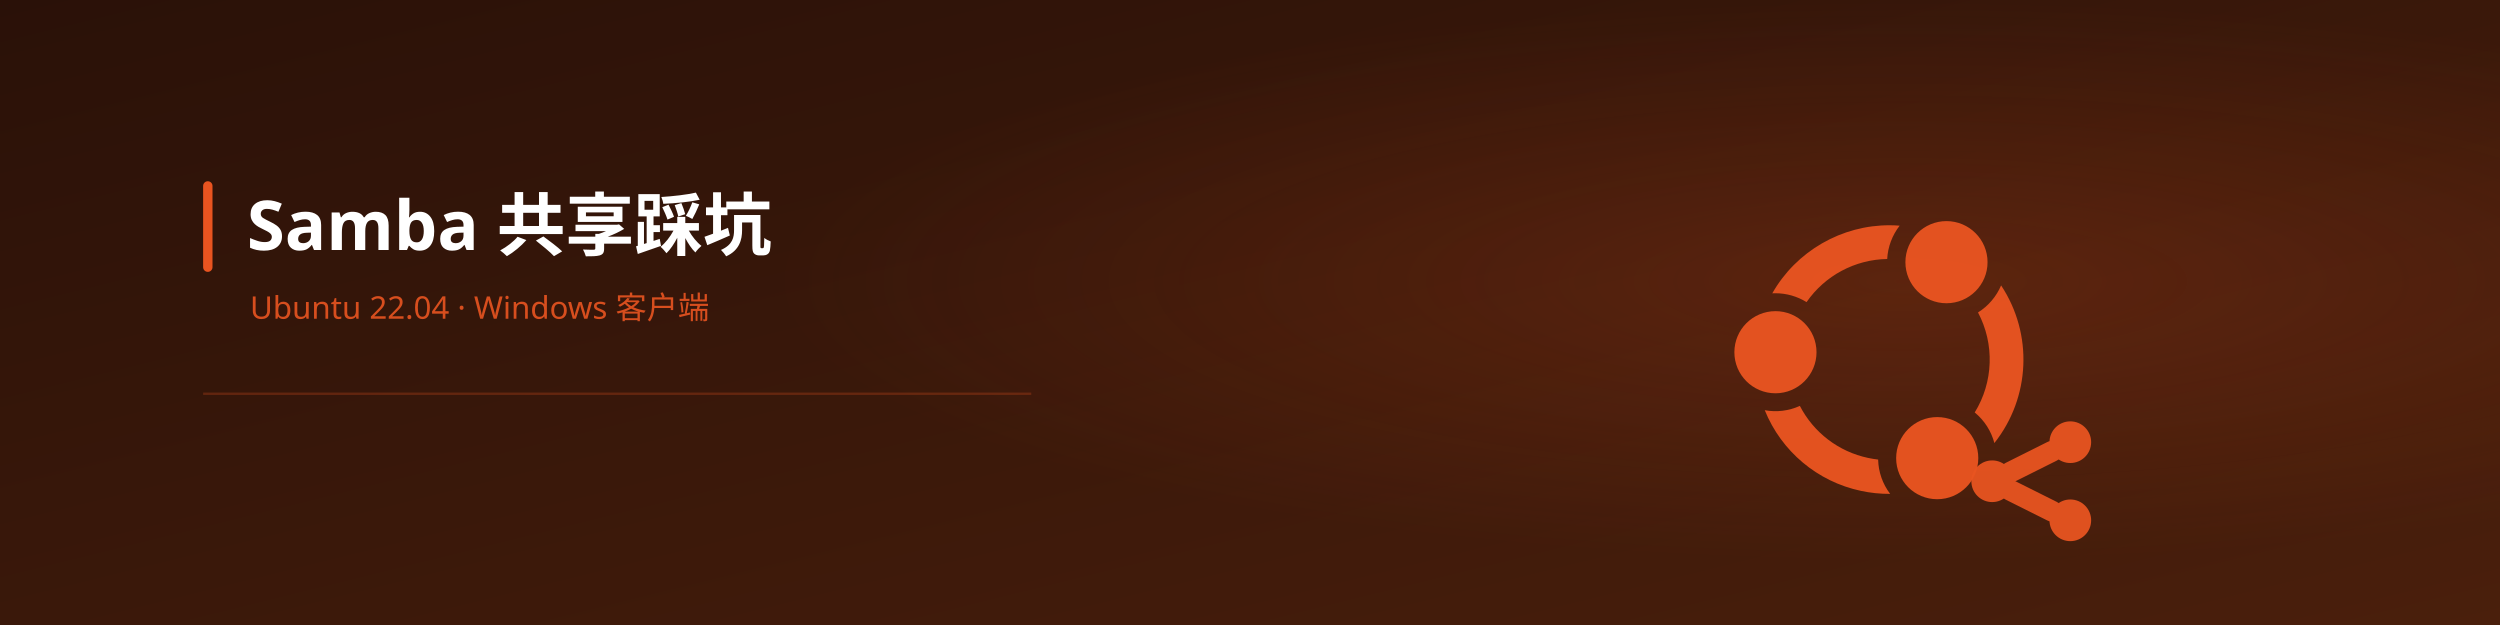
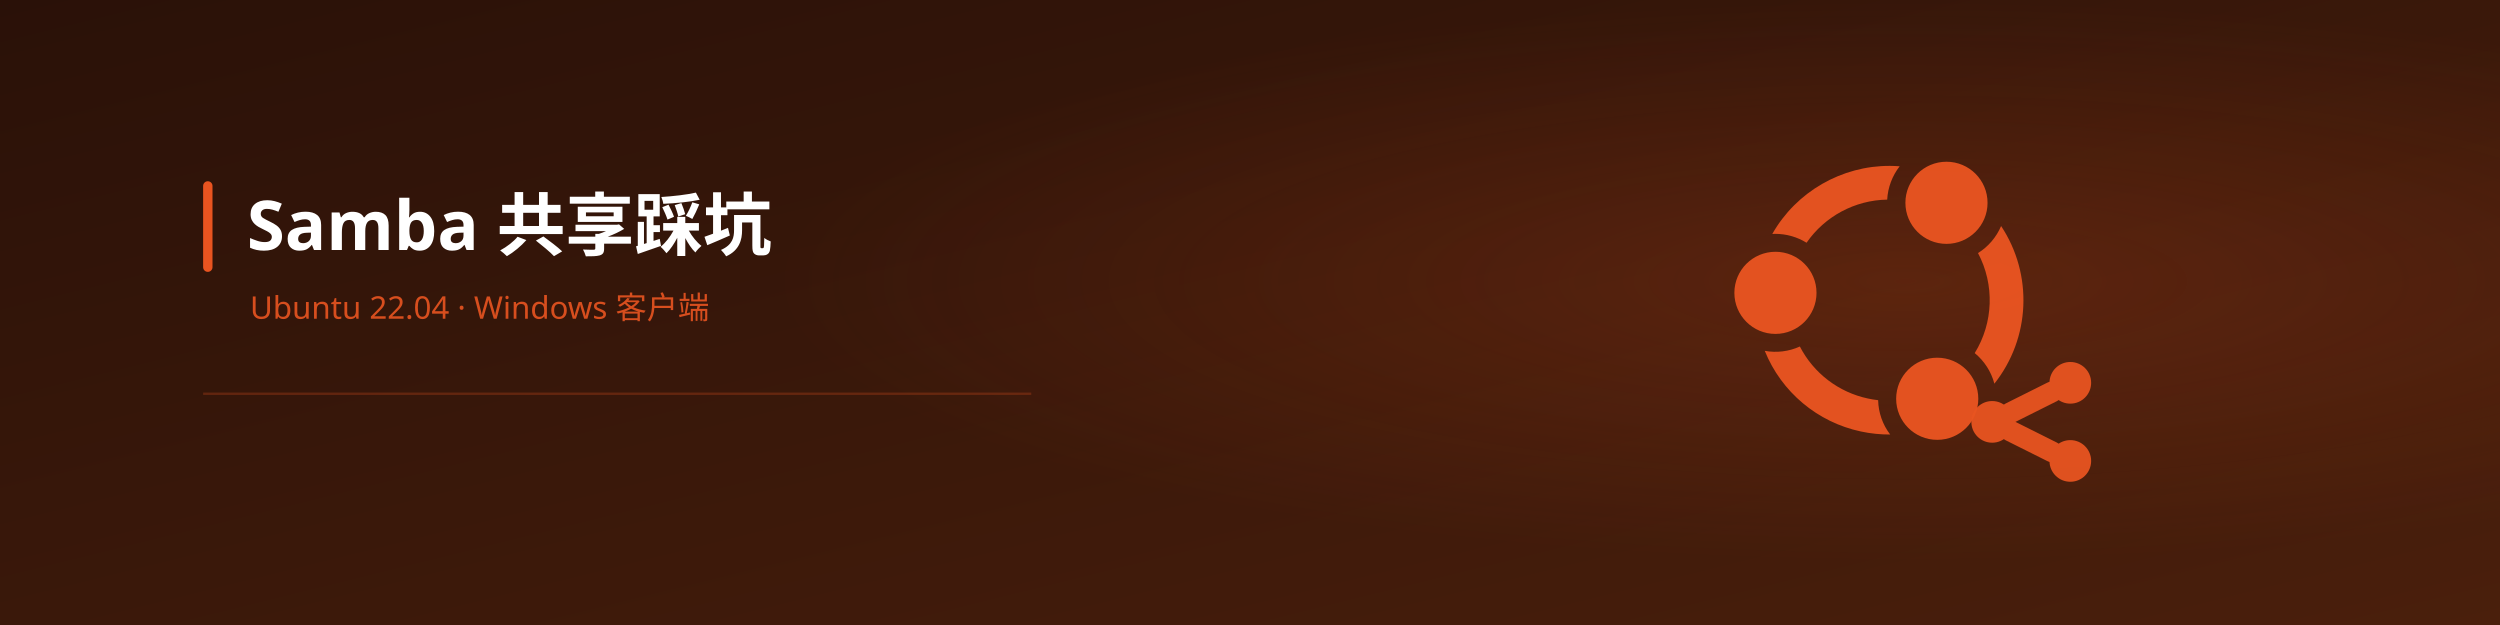
<svg xmlns="http://www.w3.org/2000/svg" width="1600" height="400" viewBox="0 0 1600 400" font-family="Microsoft YaHei, PingFang SC, sans-serif">
  <defs>
    <linearGradient id="bg" x1="0" y1="0" x2="1" y2="1">
      <stop offset="0%" stop-color="#2a1108" />
      <stop offset="100%" stop-color="#4a1f0c" />
    </linearGradient>
    <radialGradient id="glow" cx="76%" cy="45%" r="45%">
      <stop offset="0%" stop-color="#e95420" stop-opacity="0.18" />
      <stop offset="100%" stop-color="#e95420" stop-opacity="0" />
    </radialGradient>
  </defs>
  <rect width="1600" height="400" fill="url(#bg)" />
  <rect width="1600" height="400" fill="url(#glow)" />
-   <g transform="translate(1110.00,138.00) scale(7.70833)" opacity="0.96">
+   <g transform="translate(1110.00,100.00) scale(7.70833)" opacity="0.96">
    <g fill="#e95420">
      <path d="M17.61.455a3.41 3.41 0 0 0-3.41 3.41 3.41 3.41 0 0 0 3.41 3.41 3.41 3.41 0 0 0 3.41-3.41 3.41 3.41 0 0 0-3.41-3.41zM12.92.8C8.923.777 5.137 2.941 3.148 6.451a4.5 4.5 0 0 1 .26-.007 4.92 4.92 0 0 1 2.585.737A8.316 8.316 0 0 1 12.688 3.6 4.944 4.944 0 0 1 13.723.834 11.008 11.008 0 0 0 12.92.8zm9.226 4.994a4.915 4.915 0 0 1-1.918 2.246 8.36 8.36 0 0 1-.273 8.303 4.89 4.89 0 0 1 1.632 2.54 11.156 11.156 0 0 0 .559-13.089zM3.41 7.932A3.41 3.41 0 0 0 0 11.342a3.41 3.41 0 0 0 3.41 3.409 3.41 3.41 0 0 0 3.41-3.41 3.41 3.41 0 0 0-3.41-3.41zm2.027 7.866a4.908 4.908 0 0 1-2.915.358 11.1 11.1 0 0 0 7.991 6.698 11.234 11.234 0 0 0 2.422.249 4.879 4.879 0 0 1-.999-2.85 8.484 8.484 0 0 1-.836-.136 8.304 8.304 0 0 1-5.663-4.32zm11.405.928a3.41 3.41 0 0 0-3.41 3.41 3.41 3.41 0 0 0 3.41 3.41 3.41 3.41 0 0 0 3.41-3.41 3.41 3.41 0 0 0-3.41-3.41z" />
    </g>
  </g>
-   <g transform="translate(1250.00,258.00) scale(4.16667)" opacity="0.94">
+   <g transform="translate(1250.00,220.00) scale(4.16667)" opacity="0.94">
    <g fill="#e95420">
      <circle cx="6" cy="12" r="3.2" />
      <circle cx="18" cy="6" r="3.2" />
      <circle cx="18" cy="18" r="3.2" />
    </g>
    <g stroke="#e95420" stroke-width="3.2" stroke-linecap="round">
      <line x1="8.8" y1="10.6" x2="15.2" y2="7.4" />
      <line x1="8.8" y1="13.4" x2="15.2" y2="16.6" />
    </g>
  </g>
  <rect x="130" y="116" width="6" height="58" fill="#e95420" rx="3" />
  <text x="158" y="160" font-size="44" font-weight="bold" fill="#ffffff">Samba 共享踩坑</text>
  <text x="160" y="204" font-size="20" fill="#e95420" opacity="0.9">Ubuntu 22.04 · Windows 客户端</text>
  <line x1="130" y1="252" x2="660" y2="252" stroke="#e95420" stroke-opacity="0.25" stroke-width="1.5" />
</svg>
